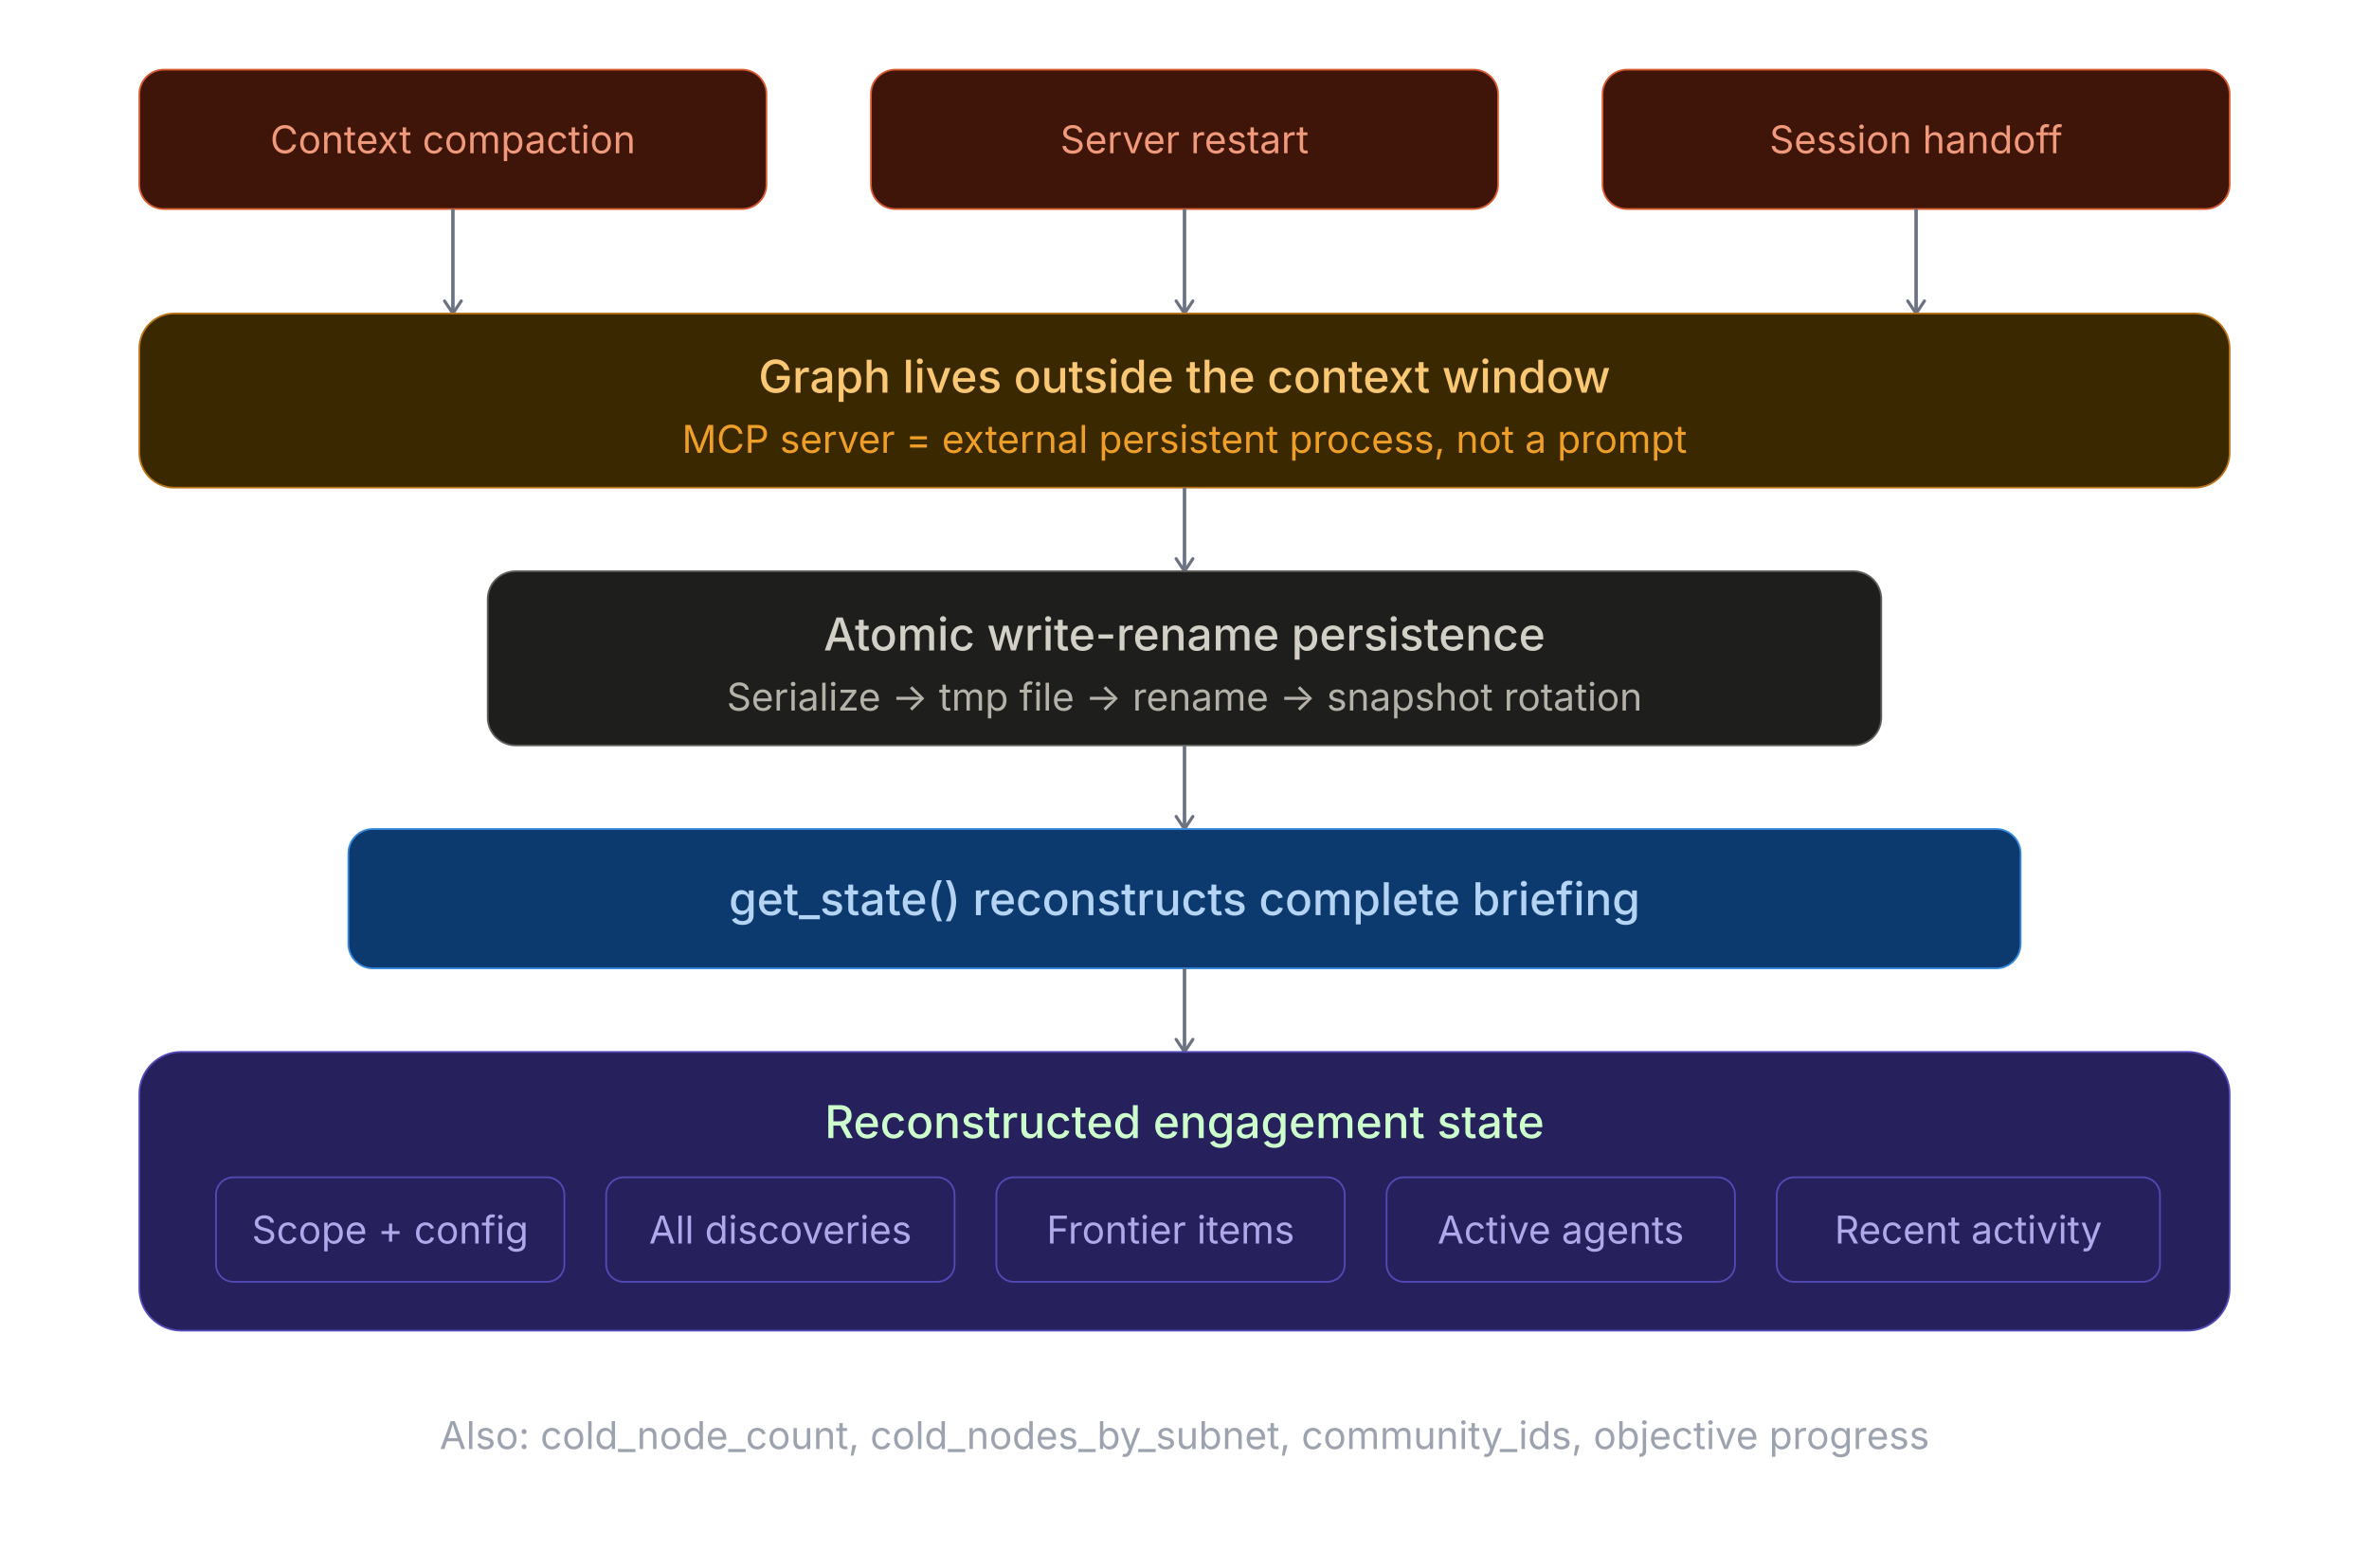
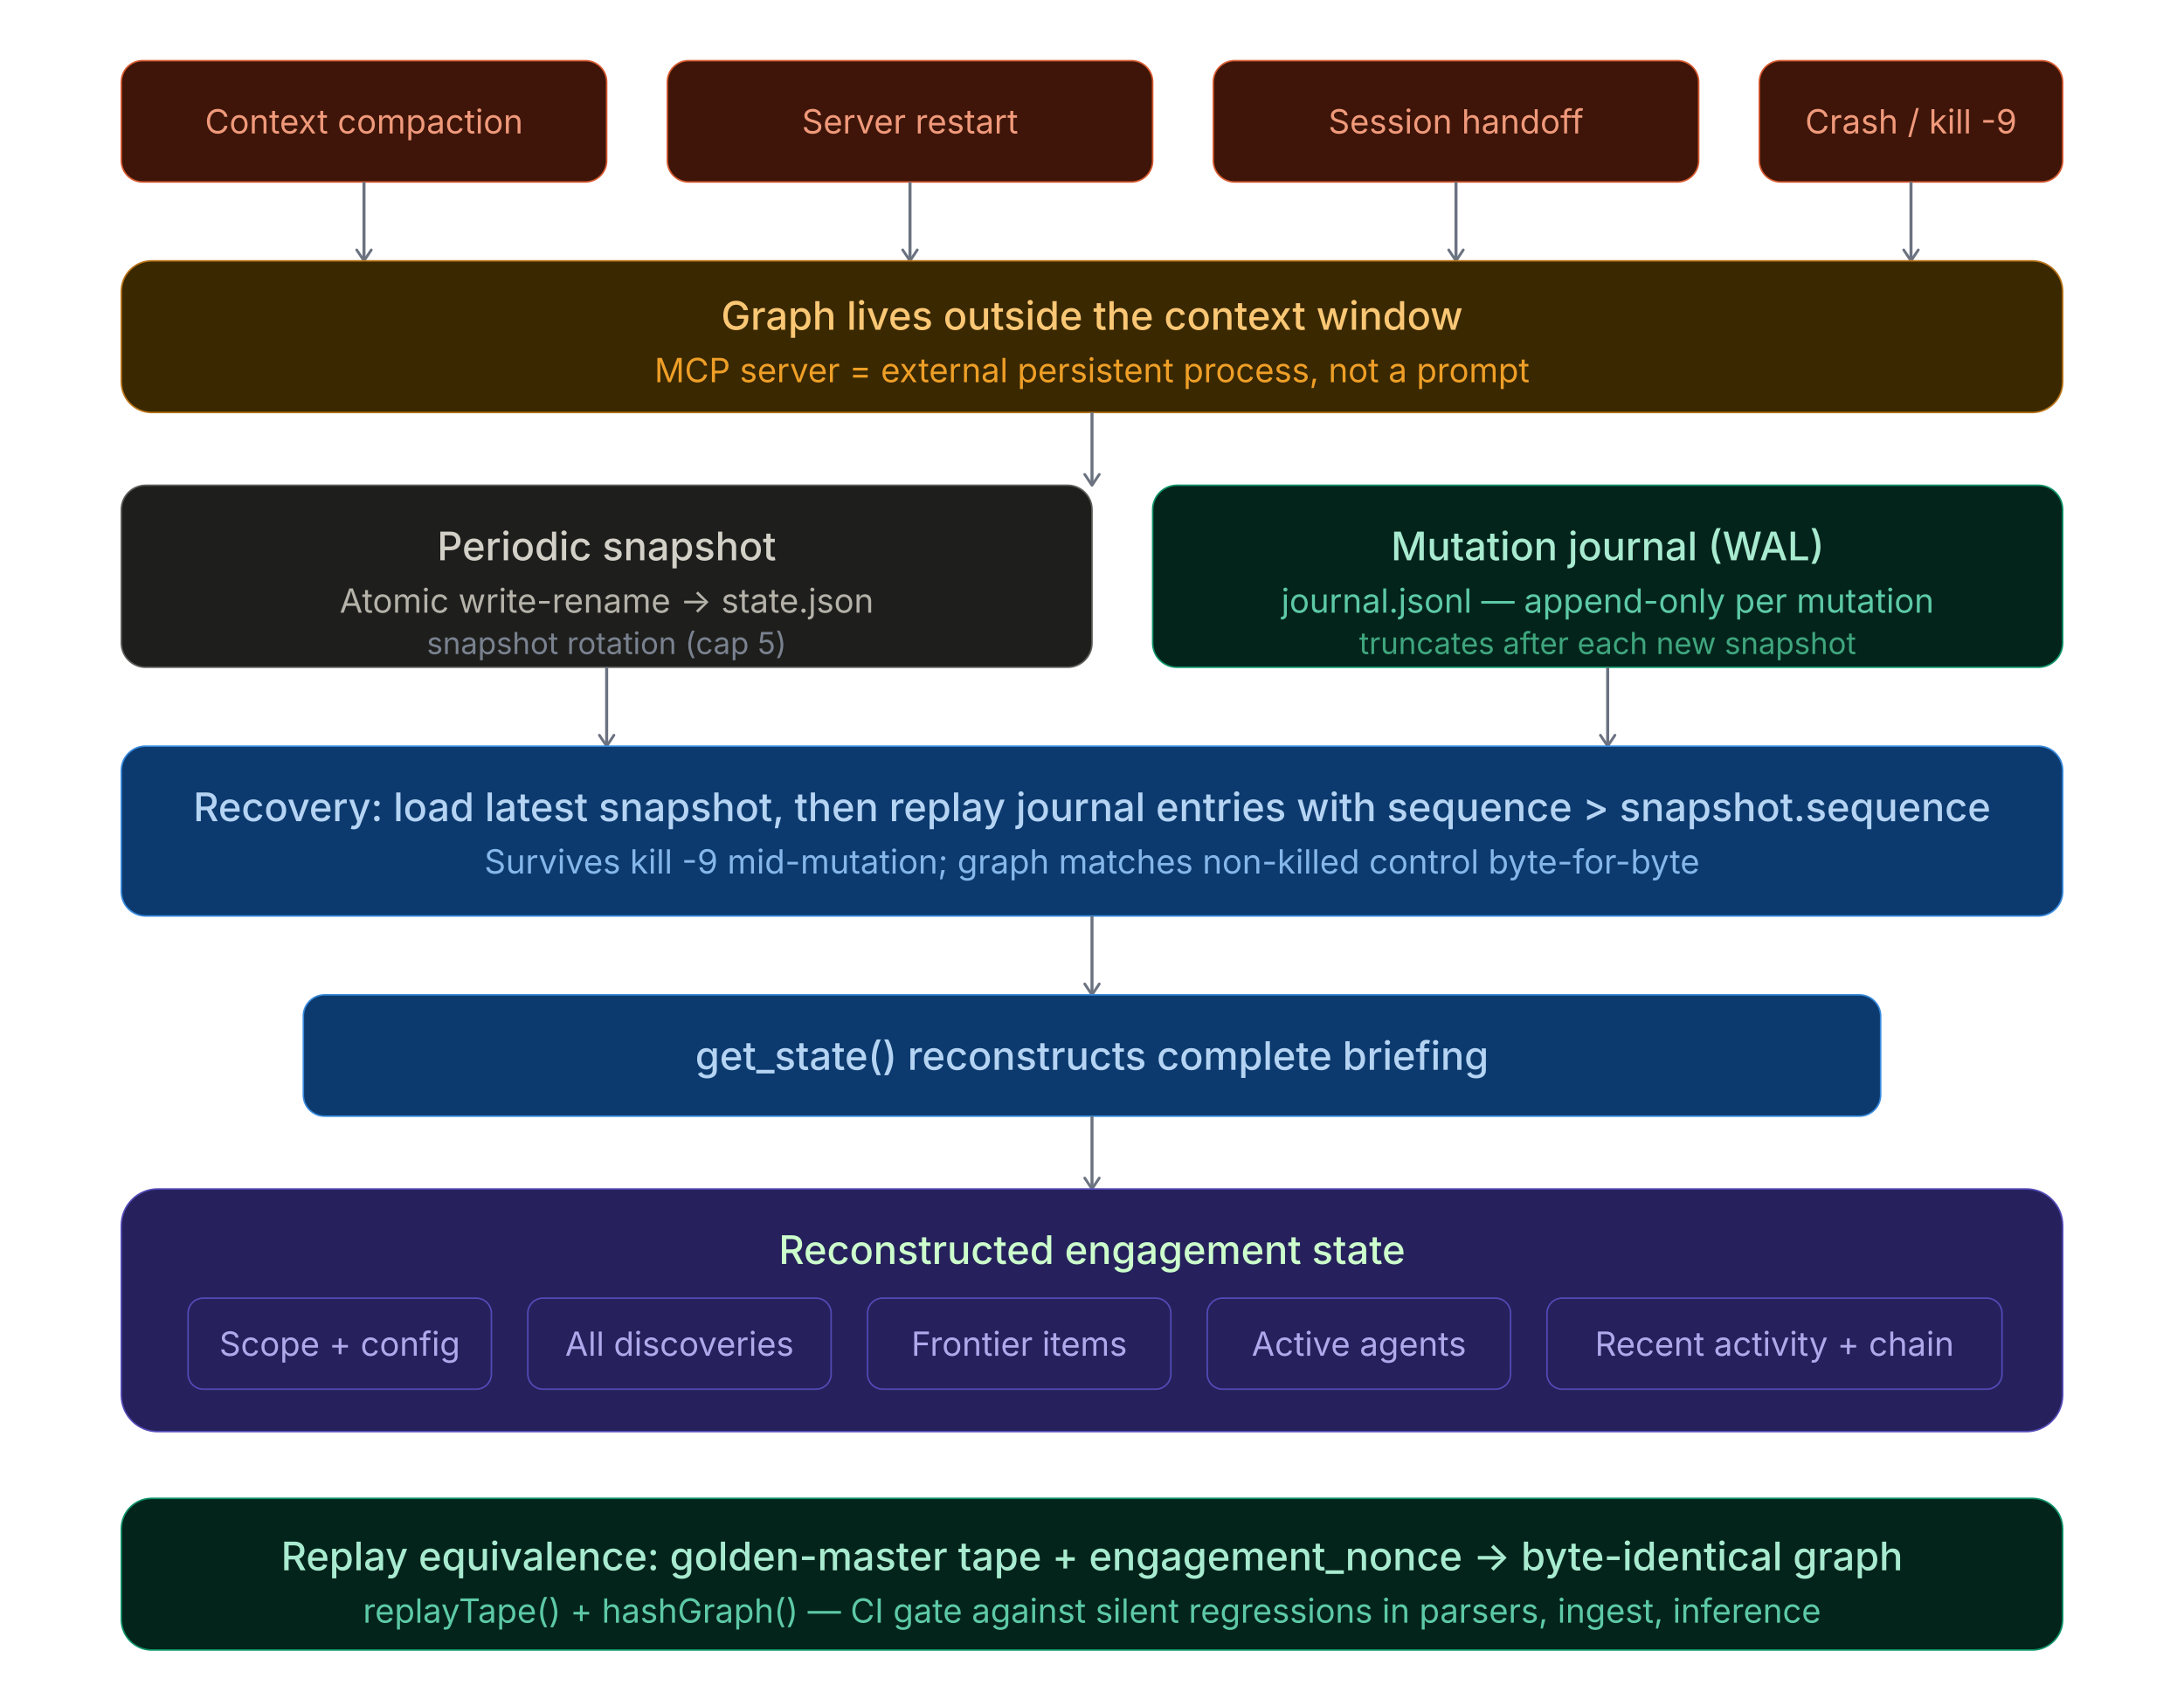
- <svg xmlns="http://www.w3.org/2000/svg" viewBox="0 0 680 450">
+ <svg xmlns="http://www.w3.org/2000/svg" viewBox="0 0 720 560">
  <style>
  text{font-family:'Inter',-apple-system,BlinkMacSystemFont,sans-serif}
  .th{font-size:13px;font-weight:500;fill:#e0e0e0}
  .ts{font-size:11px;fill:#9ca3af}
+   .tx{font-size:10px;fill:#7a8290}
  .arr{stroke:#6b7280;stroke-width:1}
  .n-purple rect{fill:#26215C;stroke:#534AB7;stroke-width:.5}
  .n-purple .th{fill:#CCFFCC}.n-purple .ts{fill:#AFA9EC}
  .n-blue rect{fill:#0C3A6E;stroke:#378ADD;stroke-width:.5}
  .n-blue .th{fill:#B5D4F4}.n-blue .ts{fill:#85B7EB}
-   .n-teal rect{fill:#053B30;stroke:#1D9E75;stroke-width:.5}
-   .n-teal .th{fill:#9FE1CB}.n-teal .ts{fill:#5DCAA5}
  .n-amber rect{fill:#3A2800;stroke:#BA7517;stroke-width:.5}
  .n-amber .th{fill:#FAC775}.n-amber .ts{fill:#EF9F27}
  .n-coral rect{fill:#3E1508;stroke:#D85A30;stroke-width:.5}
  .n-coral .th{fill:#F5C4B3}.n-coral .ts{fill:#F0997B}
-   .n-pink rect{fill:#3E1028;stroke:#D4537E;stroke-width:.5}
-   .n-pink .th{fill:#F4C0D1}.n-pink .ts{fill:#ED93B1}
  .n-gray rect{fill:#1e1e1c;stroke:#5F5E5A;stroke-width:.5}
  .n-gray .th{fill:#D3D1C7}.n-gray .ts{fill:#B4B2A9}
-   .n-red rect{fill:#3A0F0F;stroke:#A32D2D;stroke-width:.5}
-   .n-red .th{fill:#F7C1C1}.n-red .ts{fill:#F09595}
+   .n-emerald rect{fill:#03241B;stroke:#0E9468;stroke-width:.5}
+   .n-emerald .th{fill:#A8EBD0}.n-emerald .ts{fill:#5DCAA5}.n-emerald .tx{fill:#3FA67E}
</style>
  <rect width="100%" height="100%" fill="transparent" rx="6" />
  <defs>
    <marker id="arr" viewBox="0 0 10 10" refX="8" refY="5" markerWidth="6" markerHeight="6" orient="auto-start-reverse">
      <path d="M2 1L8 5L2 9" fill="none" stroke="context-stroke" stroke-width="1.5" stroke-linecap="round" stroke-linejoin="round" />
    </marker>
  </defs>
  <g class="n-coral">
-     <rect x="40" y="20" width="180" height="40" rx="7" />
-     <text class="ts" x="130" y="40" text-anchor="middle" dominant-baseline="central">Context compaction</text>
+     <rect x="40" y="20" width="160" height="40" rx="7" />
+     <text class="ts" x="120" y="40" text-anchor="middle" dominant-baseline="central">Context compaction</text>
  </g>
  <g class="n-coral">
-     <rect x="250" y="20" width="180" height="40" rx="7" />
-     <text class="ts" x="340" y="40" text-anchor="middle" dominant-baseline="central">Server restart</text>
+     <rect x="220" y="20" width="160" height="40" rx="7" />
+     <text class="ts" x="300" y="40" text-anchor="middle" dominant-baseline="central">Server restart</text>
  </g>
  <g class="n-coral">
-     <rect x="460" y="20" width="180" height="40" rx="7" />
-     <text class="ts" x="550" y="40" text-anchor="middle" dominant-baseline="central">Session handoff</text>
+     <rect x="400" y="20" width="160" height="40" rx="7" />
+     <text class="ts" x="480" y="40" text-anchor="middle" dominant-baseline="central">Session handoff</text>
  </g>
-   <line x1="130" y1="60" x2="130" y2="90" class="arr" marker-end="url(#arr)" />
-   <line x1="340" y1="60" x2="340" y2="90" class="arr" marker-end="url(#arr)" />
-   <line x1="550" y1="60" x2="550" y2="90" class="arr" marker-end="url(#arr)" />
+   <g class="n-coral">
+     <rect x="580" y="20" width="100" height="40" rx="7" />
+     <text class="ts" x="630" y="40" text-anchor="middle" dominant-baseline="central">Crash / kill -9</text>
+   </g>
+   <line x1="120" y1="60" x2="120" y2="86" class="arr" marker-end="url(#arr)" />
+   <line x1="300" y1="60" x2="300" y2="86" class="arr" marker-end="url(#arr)" />
+   <line x1="480" y1="60" x2="480" y2="86" class="arr" marker-end="url(#arr)" />
+   <line x1="630" y1="60" x2="630" y2="86" class="arr" marker-end="url(#arr)" />
  <g class="n-amber">
-     <rect x="40" y="90" width="600" height="50" rx="10" />
-     <text class="th" x="340" y="108" text-anchor="middle" dominant-baseline="central">Graph lives outside the context window</text>
-     <text class="ts" x="340" y="126" text-anchor="middle" dominant-baseline="central">MCP server = external persistent process, not a prompt</text>
+     <rect x="40" y="86" width="640" height="50" rx="10" />
+     <text class="th" x="360" y="104" text-anchor="middle" dominant-baseline="central">Graph lives outside the context window</text>
+     <text class="ts" x="360" y="122" text-anchor="middle" dominant-baseline="central">MCP server = external persistent process, not a prompt</text>
  </g>
-   <line x1="340" y1="140" x2="340" y2="164" class="arr" marker-end="url(#arr)" />
+   <line x1="360" y1="136" x2="360" y2="160" class="arr" marker-end="url(#arr)" />
  <g class="n-gray">
-     <rect x="140" y="164" width="400" height="50" rx="8" />
-     <text class="th" x="340" y="182" text-anchor="middle" dominant-baseline="central">Atomic write-rename persistence</text>
-     <text class="ts" x="340" y="200" text-anchor="middle" dominant-baseline="central">Serialize → tmp file → rename → snapshot rotation</text>
+     <rect x="40" y="160" width="320" height="60" rx="8" />
+     <text class="th" x="200" y="180" text-anchor="middle" dominant-baseline="central">Periodic snapshot</text>
+     <text class="ts" x="200" y="198" text-anchor="middle" dominant-baseline="central">Atomic write-rename → state.json</text>
+     <text class="tx" x="200" y="212" text-anchor="middle" dominant-baseline="central">snapshot rotation (cap 5)</text>
  </g>
-   <line x1="340" y1="214" x2="340" y2="238" class="arr" marker-end="url(#arr)" />
+   <g class="n-emerald">
+     <rect x="380" y="160" width="300" height="60" rx="8" />
+     <text class="th" x="530" y="180" text-anchor="middle" dominant-baseline="central">Mutation journal (WAL)</text>
+     <text class="ts" x="530" y="198" text-anchor="middle" dominant-baseline="central">journal.jsonl — append-only per mutation</text>
+     <text class="tx" x="530" y="212" text-anchor="middle" dominant-baseline="central">truncates after each new snapshot</text>
+   </g>
+   <line x1="200" y1="220" x2="200" y2="246" class="arr" marker-end="url(#arr)" />
+   <line x1="530" y1="220" x2="530" y2="246" class="arr" marker-end="url(#arr)" />
  <g class="n-blue">
-     <rect x="100" y="238" width="480" height="40" rx="7" />
-     <text class="th" x="340" y="258" text-anchor="middle" dominant-baseline="central">get_state() reconstructs complete briefing</text>
+     <rect x="40" y="246" width="640" height="56" rx="8" />
+     <text class="th" x="360" y="266" text-anchor="middle" dominant-baseline="central">Recovery: load latest snapshot, then replay journal entries with sequence &gt; snapshot.sequence</text>
+     <text class="ts" x="360" y="284" text-anchor="middle" dominant-baseline="central">Survives kill -9 mid-mutation; graph matches non-killed control byte-for-byte</text>
  </g>
-   <line x1="340" y1="278" x2="340" y2="302" class="arr" marker-end="url(#arr)" />
+   <line x1="360" y1="302" x2="360" y2="328" class="arr" marker-end="url(#arr)" />
+   <g class="n-blue">
+     <rect x="100" y="328" width="520" height="40" rx="7" />
+     <text class="th" x="360" y="348" text-anchor="middle" dominant-baseline="central">get_state() reconstructs complete briefing</text>
+   </g>
+   <line x1="360" y1="368" x2="360" y2="392" class="arr" marker-end="url(#arr)" />
  <g class="n-purple">
-     <rect x="40" y="302" width="600" height="80" rx="12" />
-     <text class="th" x="340" y="322" text-anchor="middle" dominant-baseline="central">Reconstructed engagement state</text>
+     <rect x="40" y="392" width="640" height="80" rx="12" />
+     <text class="th" x="360" y="412" text-anchor="middle" dominant-baseline="central">Reconstructed engagement state</text>
  </g>
  <g class="n-purple">
-     <rect x="62" y="338" width="100" height="30" rx="5" />
-     <text class="ts" x="112" y="353" text-anchor="middle" dominant-baseline="central">Scope + config</text>
+     <rect x="62" y="428" width="100" height="30" rx="5" />
+     <text class="ts" x="112" y="443" text-anchor="middle" dominant-baseline="central">Scope + config</text>
  </g>
  <g class="n-purple">
-     <rect x="174" y="338" width="100" height="30" rx="5" />
-     <text class="ts" x="224" y="353" text-anchor="middle" dominant-baseline="central">All discoveries</text>
+     <rect x="174" y="428" width="100" height="30" rx="5" />
+     <text class="ts" x="224" y="443" text-anchor="middle" dominant-baseline="central">All discoveries</text>
  </g>
  <g class="n-purple">
-     <rect x="286" y="338" width="100" height="30" rx="5" />
-     <text class="ts" x="336" y="353" text-anchor="middle" dominant-baseline="central">Frontier items</text>
+     <rect x="286" y="428" width="100" height="30" rx="5" />
+     <text class="ts" x="336" y="443" text-anchor="middle" dominant-baseline="central">Frontier items</text>
  </g>
  <g class="n-purple">
-     <rect x="398" y="338" width="100" height="30" rx="5" />
-     <text class="ts" x="448" y="353" text-anchor="middle" dominant-baseline="central">Active agents</text>
+     <rect x="398" y="428" width="100" height="30" rx="5" />
+     <text class="ts" x="448" y="443" text-anchor="middle" dominant-baseline="central">Active agents</text>
  </g>
  <g class="n-purple">
-     <rect x="510" y="338" width="110" height="30" rx="5" />
-     <text class="ts" x="565" y="353" text-anchor="middle" dominant-baseline="central">Recent activity</text>
+     <rect x="510" y="428" width="150" height="30" rx="5" />
+     <text class="ts" x="585" y="443" text-anchor="middle" dominant-baseline="central">Recent activity + chain</text>
  </g>
-   <text class="ts" x="340" y="416" text-anchor="middle">Also: cold_node_count, cold_nodes_by_subnet, community_ids, objective progress</text>
+   <g class="n-emerald">
+     <rect x="40" y="494" width="640" height="50" rx="10" />
+     <text class="th" x="360" y="513" text-anchor="middle" dominant-baseline="central">Replay equivalence: golden-master tape + engagement_nonce → byte-identical graph</text>
+     <text class="ts" x="360" y="531" text-anchor="middle" dominant-baseline="central">replayTape() + hashGraph() — CI gate against silent regressions in parsers, ingest, inference</text>
+   </g>
</svg>
